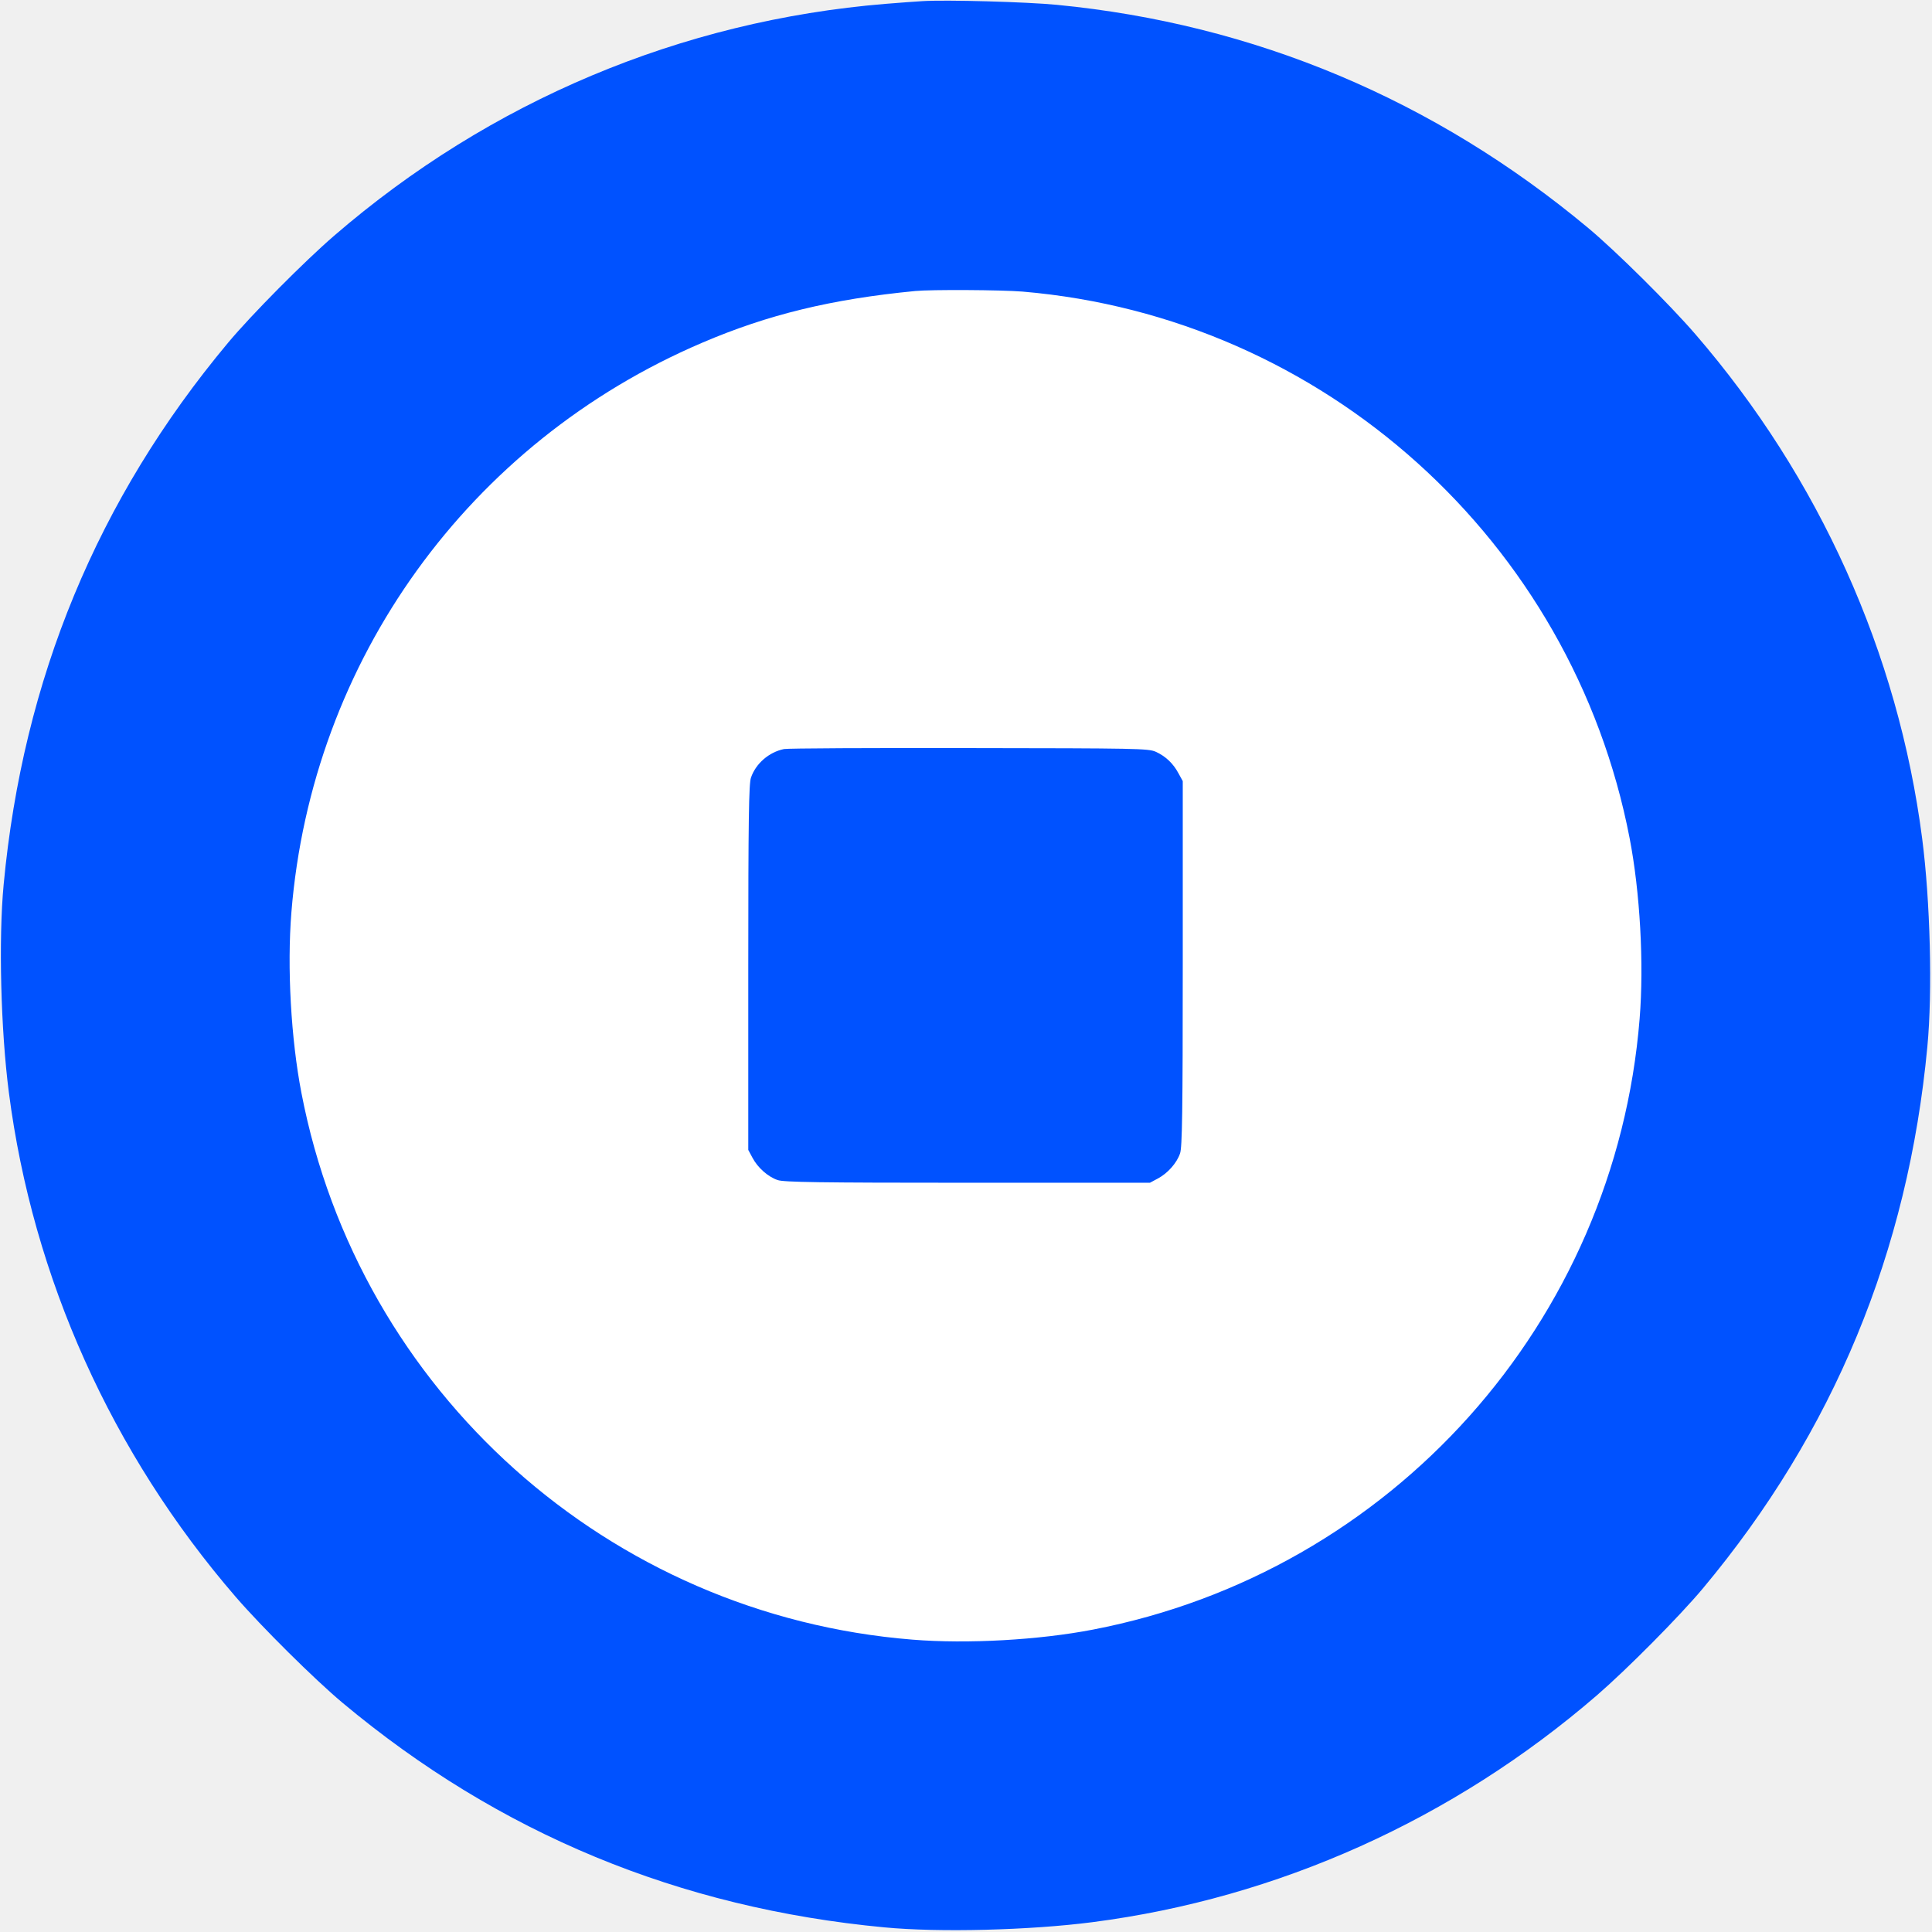
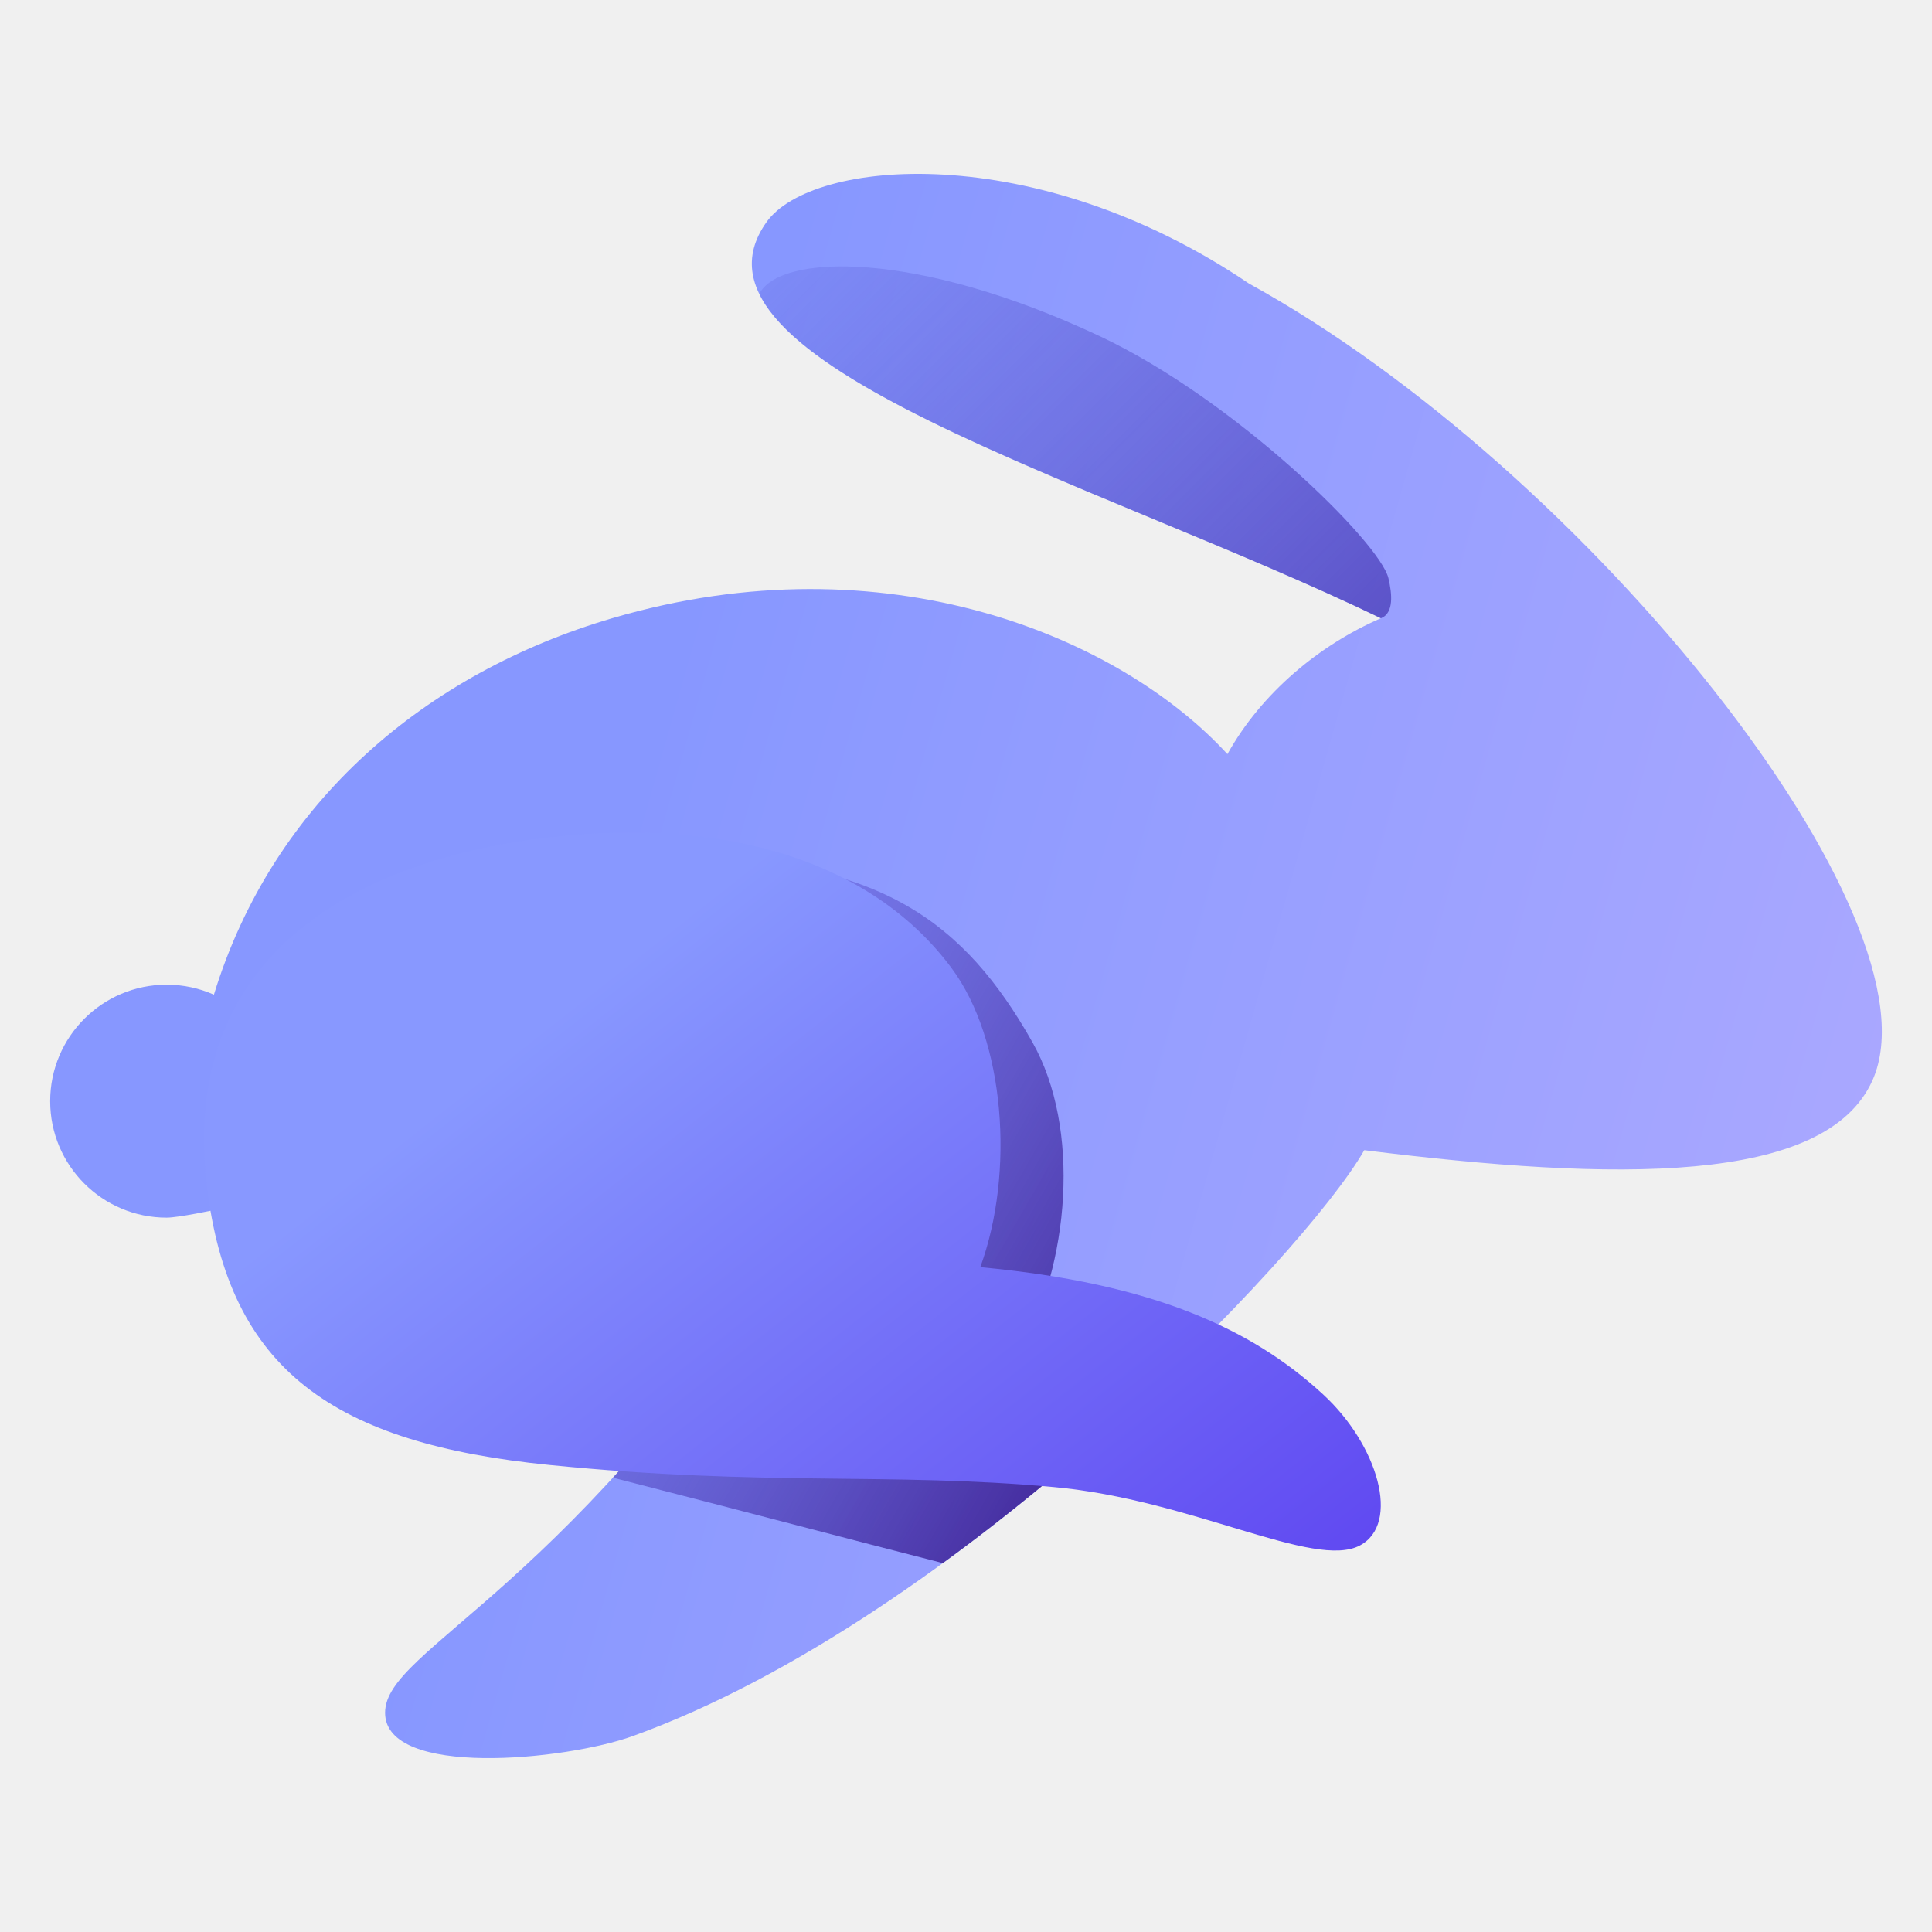
- <svg xmlns="http://www.w3.org/2000/svg" width="1334" height="1334" viewBox="0 0 1334 1334" fill="none">
-   <circle cx="666.5" cy="666.5" r="473.5" fill="white" />
-   <path d="M636.667 0.8C632.267 1.067 620.933 1.867 611.333 2.667C470.4 14.267 338.4 69.733 230.667 162.8C210 180.667 173.733 217.2 157.467 236.667C67.333 344.533 15.867 468.933 2.533 610.667C-1.067 648.4 0.533 711.333 6.133 754.4C22.667 882.4 77.2 1003.6 162.8 1102.67C180.667 1123.33 217.2 1159.6 236.667 1175.87C344.533 1266 468.933 1317.47 610.667 1330.8C648.4 1334.4 711.333 1332.8 754.4 1327.2C882.4 1310.67 1003.6 1256.13 1102.67 1170.53C1123.33 1152.67 1159.6 1116.13 1175.87 1096.67C1266 988.8 1317.47 864.4 1330.8 722.667C1334.4 684.933 1332.8 622 1327.2 578.933C1310.67 450.933 1256.13 329.733 1170.53 230.667C1152.67 210 1116.13 173.733 1096.67 157.467C990.533 68.933 866.133 16.533 729.733 3.333C709.333 1.333 652.933 -0.267 636.667 0.8ZM706 201.333C913.867 218.933 1085.6 373.467 1125.2 578.667C1132.4 615.867 1135.2 665.333 1132.13 703.333C1115.33 912.933 960.933 1085.47 754.667 1125.2C717.467 1132.4 668 1135.2 630 1132.13C420.4 1115.33 247.867 960.933 208.133 754.667C200.933 717.467 198.133 668 201.2 630C215.2 456 323.733 305.467 484.8 236.667C530.267 217.2 574.133 206.533 632 200.933C642.933 199.867 691.333 200.133 706 201.333Z" fill="#0052FF" />
-   <path d="M541.333 517.2C530.933 519.333 521.867 527.2 518.533 536.933C517.067 541.067 516.667 565.333 516.667 668V794L519.6 799.467C523.2 806.267 530.267 812.533 536.933 814.8C541.067 816.267 565.333 816.667 668 816.667H794L799.467 813.733C806.267 810.133 812.533 803.067 814.8 796.4C816.267 792.267 816.667 768 816.667 665.333V539.333L813.733 534C810.133 527.2 804.8 522.133 798 519.067C792.933 516.8 785.067 516.667 669.333 516.533C601.467 516.4 543.867 516.667 541.333 517.2Z" fill="#0052FF" />
+ <svg xmlns="http://www.w3.org/2000/svg" width="100%" height="100%" viewBox="0 0 320 320" fill="none">
+   <path d="M310.142 178.941C322.057 152.322 263.149 77.951 206.872 46.967C171.399 22.964 134.435 26.262 126.949 36.801C110.52 59.93 181.351 79.528 228.721 102.398C218.538 106.821 208.943 114.758 203.3 124.908C185.64 105.627 146.878 89.025 101.396 102.398C70.746 111.411 45.274 132.658 35.429 164.749C33.037 163.686 30.389 163.095 27.602 163.095C16.947 163.095 8.309 171.733 8.309 182.389C8.309 193.044 16.947 201.682 27.602 201.682C29.577 201.682 35.753 200.357 35.753 200.357L134.435 201.073C94.97 263.68 63.781 272.832 63.781 283.679C63.781 294.525 93.623 291.586 104.828 287.543C158.468 268.189 216.08 207.869 225.966 190.505C267.482 195.685 302.372 196.298 310.142 178.941Z" fill="url(#paint0_linear)" />
+   <path fill-rule="evenodd" clip-rule="evenodd" d="M228.717 102.401C228.72 102.403 228.722 102.404 228.725 102.405C230.92 101.54 230.565 98.297 229.962 95.751C228.577 89.897 204.667 66.287 182.215 55.712C151.62 41.302 129.091 42.045 125.763 48.687C131.995 61.459 160.886 73.451 191.061 85.976C203.934 91.32 217.041 96.76 228.722 102.399C228.72 102.4 228.719 102.401 228.717 102.401Z" fill="url(#paint1_linear)" />
+   <path fill-rule="evenodd" clip-rule="evenodd" d="M189.892 230.954C183.705 228.59 176.716 226.42 168.77 224.452C177.242 209.292 179.02 186.849 171.019 172.659C159.789 152.745 145.693 142.146 112.937 142.146C94.921 142.146 46.414 148.214 45.553 188.707C45.462 192.956 45.55 196.849 45.858 200.43L134.435 201.072C122.494 220.016 111.31 234.066 101.519 244.75C113.275 247.762 122.976 250.291 131.883 252.613C140.334 254.816 148.069 256.832 156.165 258.898C168.378 250 179.86 240.298 189.892 230.954Z" fill="url(#paint2_linear)" />
+   <path d="M34.247 196.269C37.866 227.03 55.348 239.085 91.07 242.652C126.792 246.22 147.283 243.826 174.563 246.308C197.347 248.381 217.691 259.992 225.238 255.98C232.03 252.369 228.23 239.323 219.142 230.953C207.361 220.103 191.056 212.56 162.366 209.883C168.084 194.228 166.482 172.279 157.602 160.337C144.763 143.07 121.064 135.263 91.07 138.674C59.733 142.238 29.706 157.666 34.247 196.269Z" fill="url(#paint3_linear)" />
+   <defs>
+     <linearGradient id="paint0_linear" x1="97.827" y1="155.368" x2="307.576" y2="214.849" gradientUnits="userSpaceOnUse">
+       <stop stop-color="#8797FF" />
+       <stop offset="1" stop-color="#AAA8FF" />
+     </linearGradient>
+     <linearGradient id="paint1_linear" x1="272.257" y1="151.38" x2="120.914" y2="-0.333" gradientUnits="userSpaceOnUse">
+       <stop stop-color="#3B22A0" />
+       <stop offset="1" stop-color="#5156D8" stop-opacity="0" />
+     </linearGradient>
+     <linearGradient id="paint2_linear" x1="194.103" y1="236.239" x2="48.722" y2="152.655" gradientUnits="userSpaceOnUse">
+       <stop stop-color="#3B1E8F" />
+       <stop offset="1" stop-color="#6A6FFB" stop-opacity="0" />
+     </linearGradient>
+     <linearGradient id="paint3_linear" x1="110.349" y1="153.803" x2="208.616" y2="278.661" gradientUnits="userSpaceOnUse">
+       <stop stop-color="#8898FF" />
+       <stop offset="0.984" stop-color="#5F47F1" />
+     </linearGradient>
+   </defs>
</svg>
